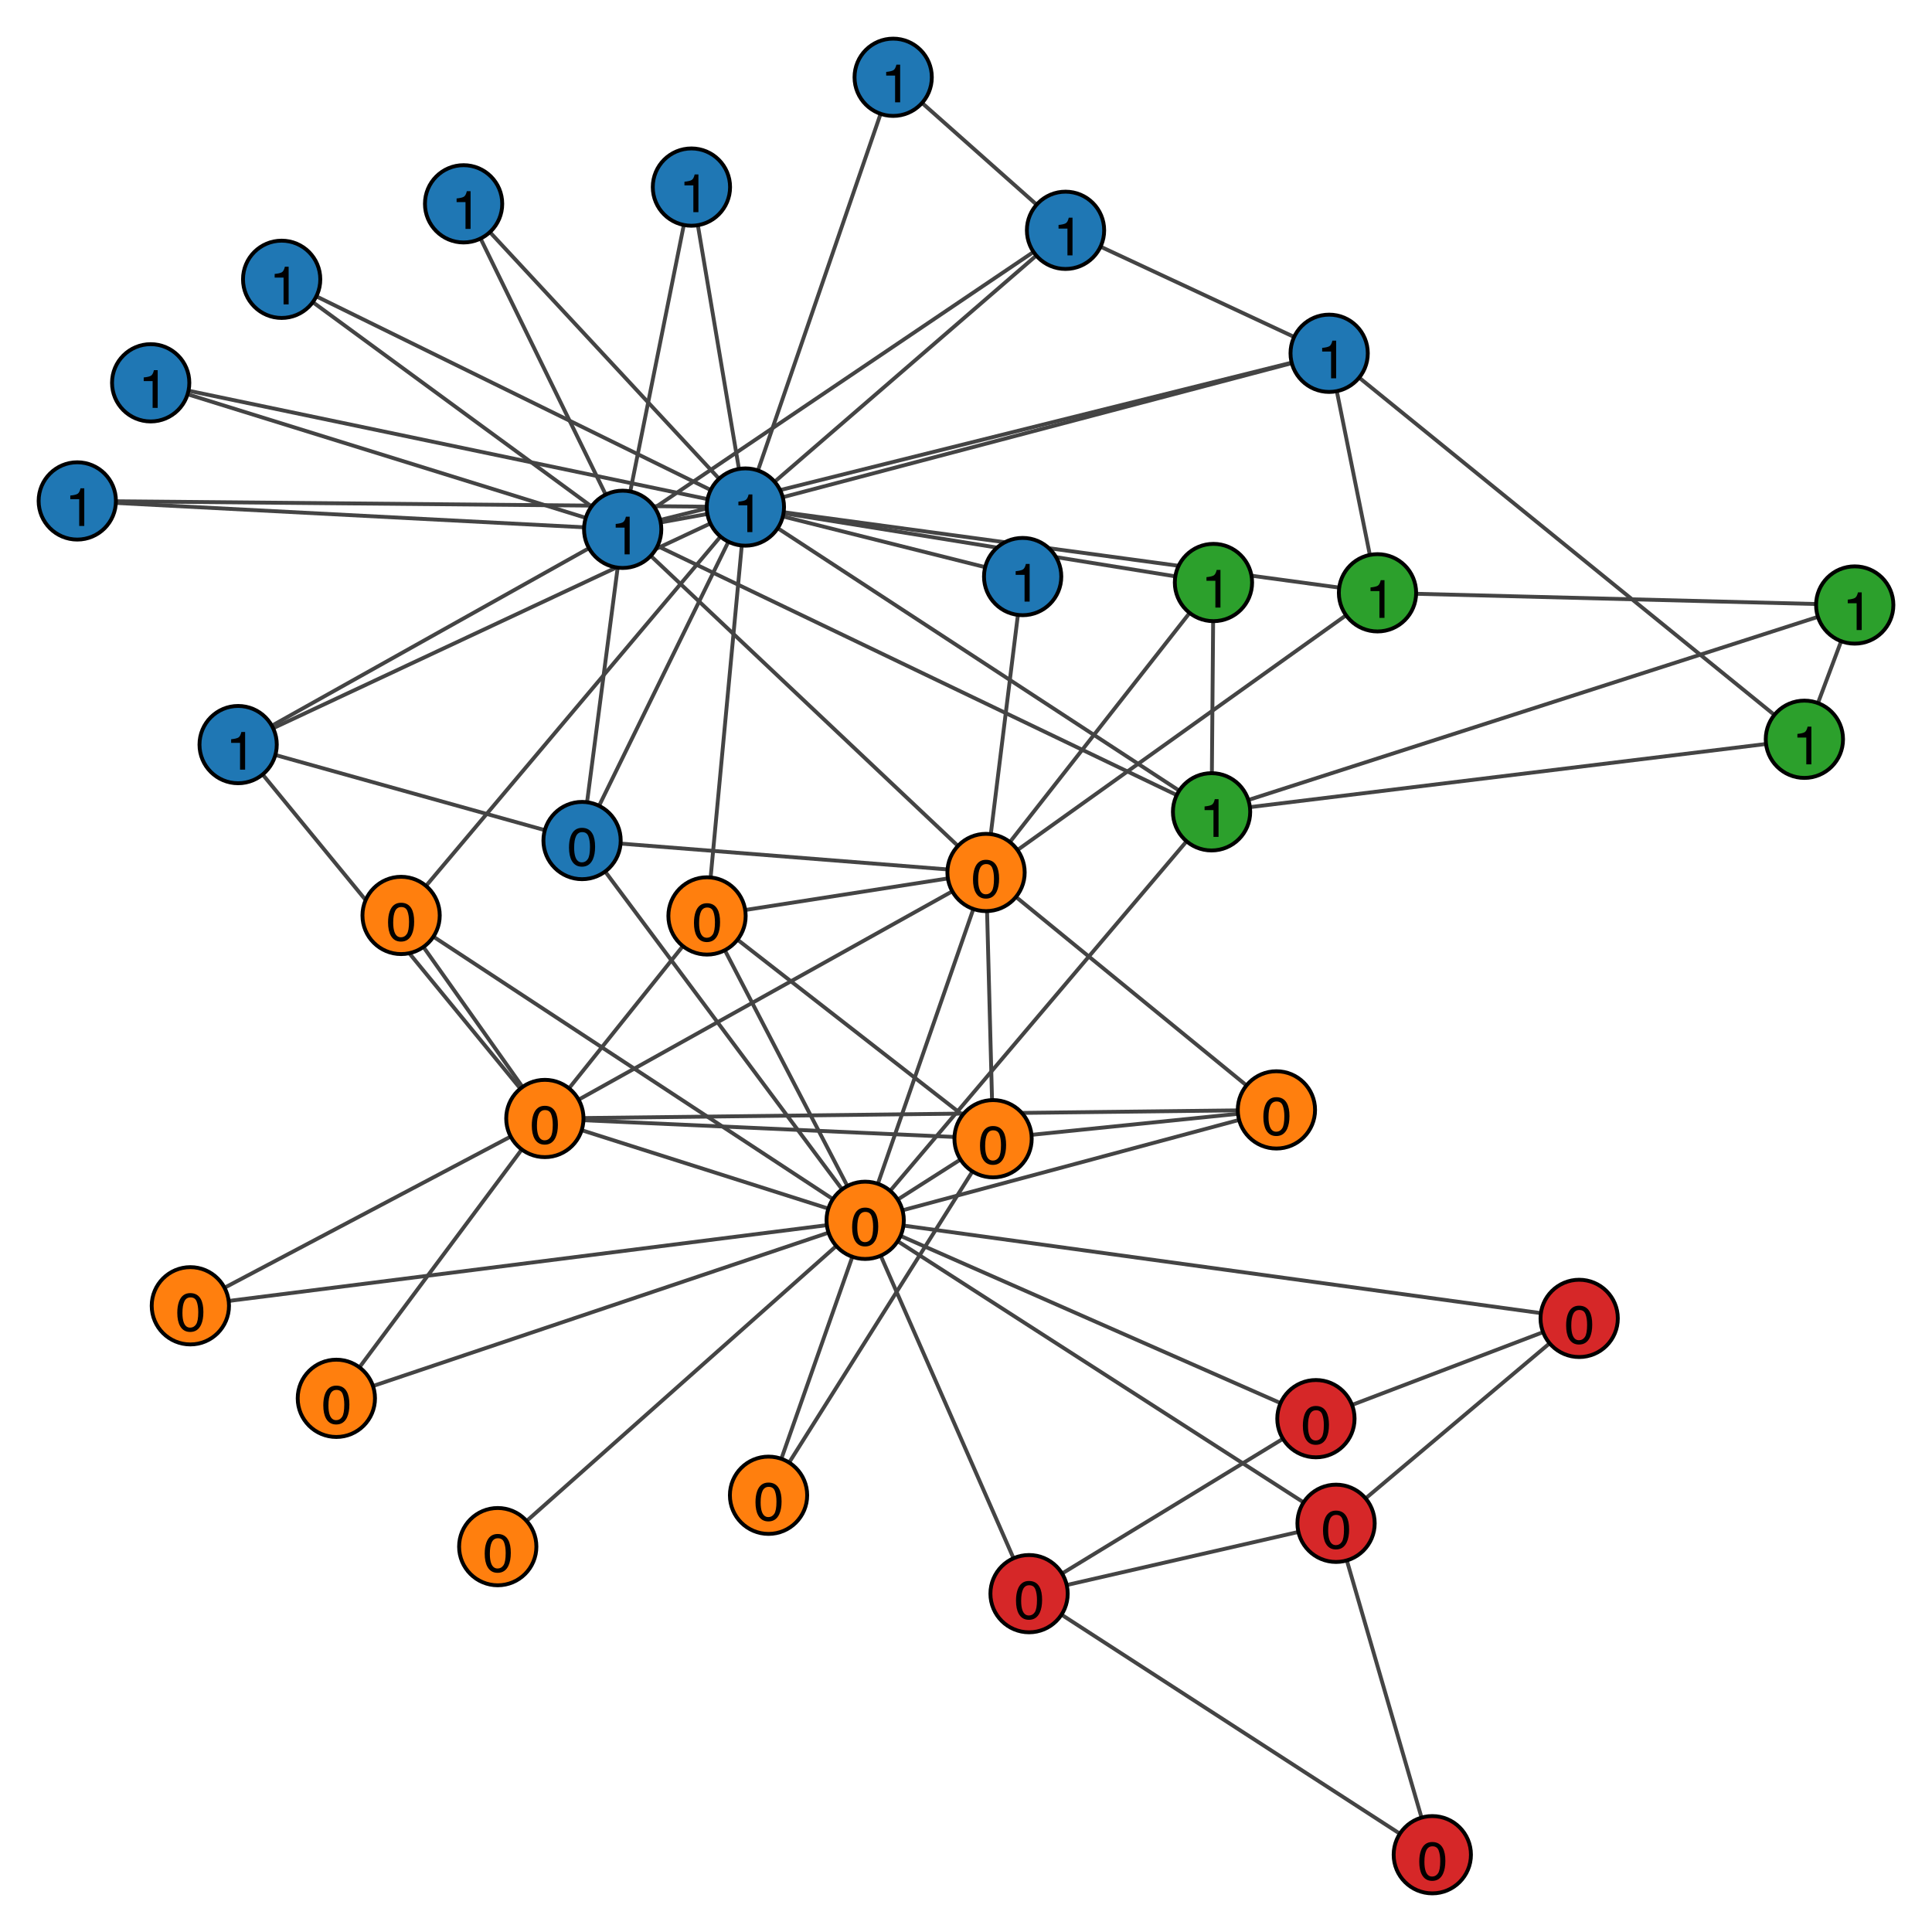
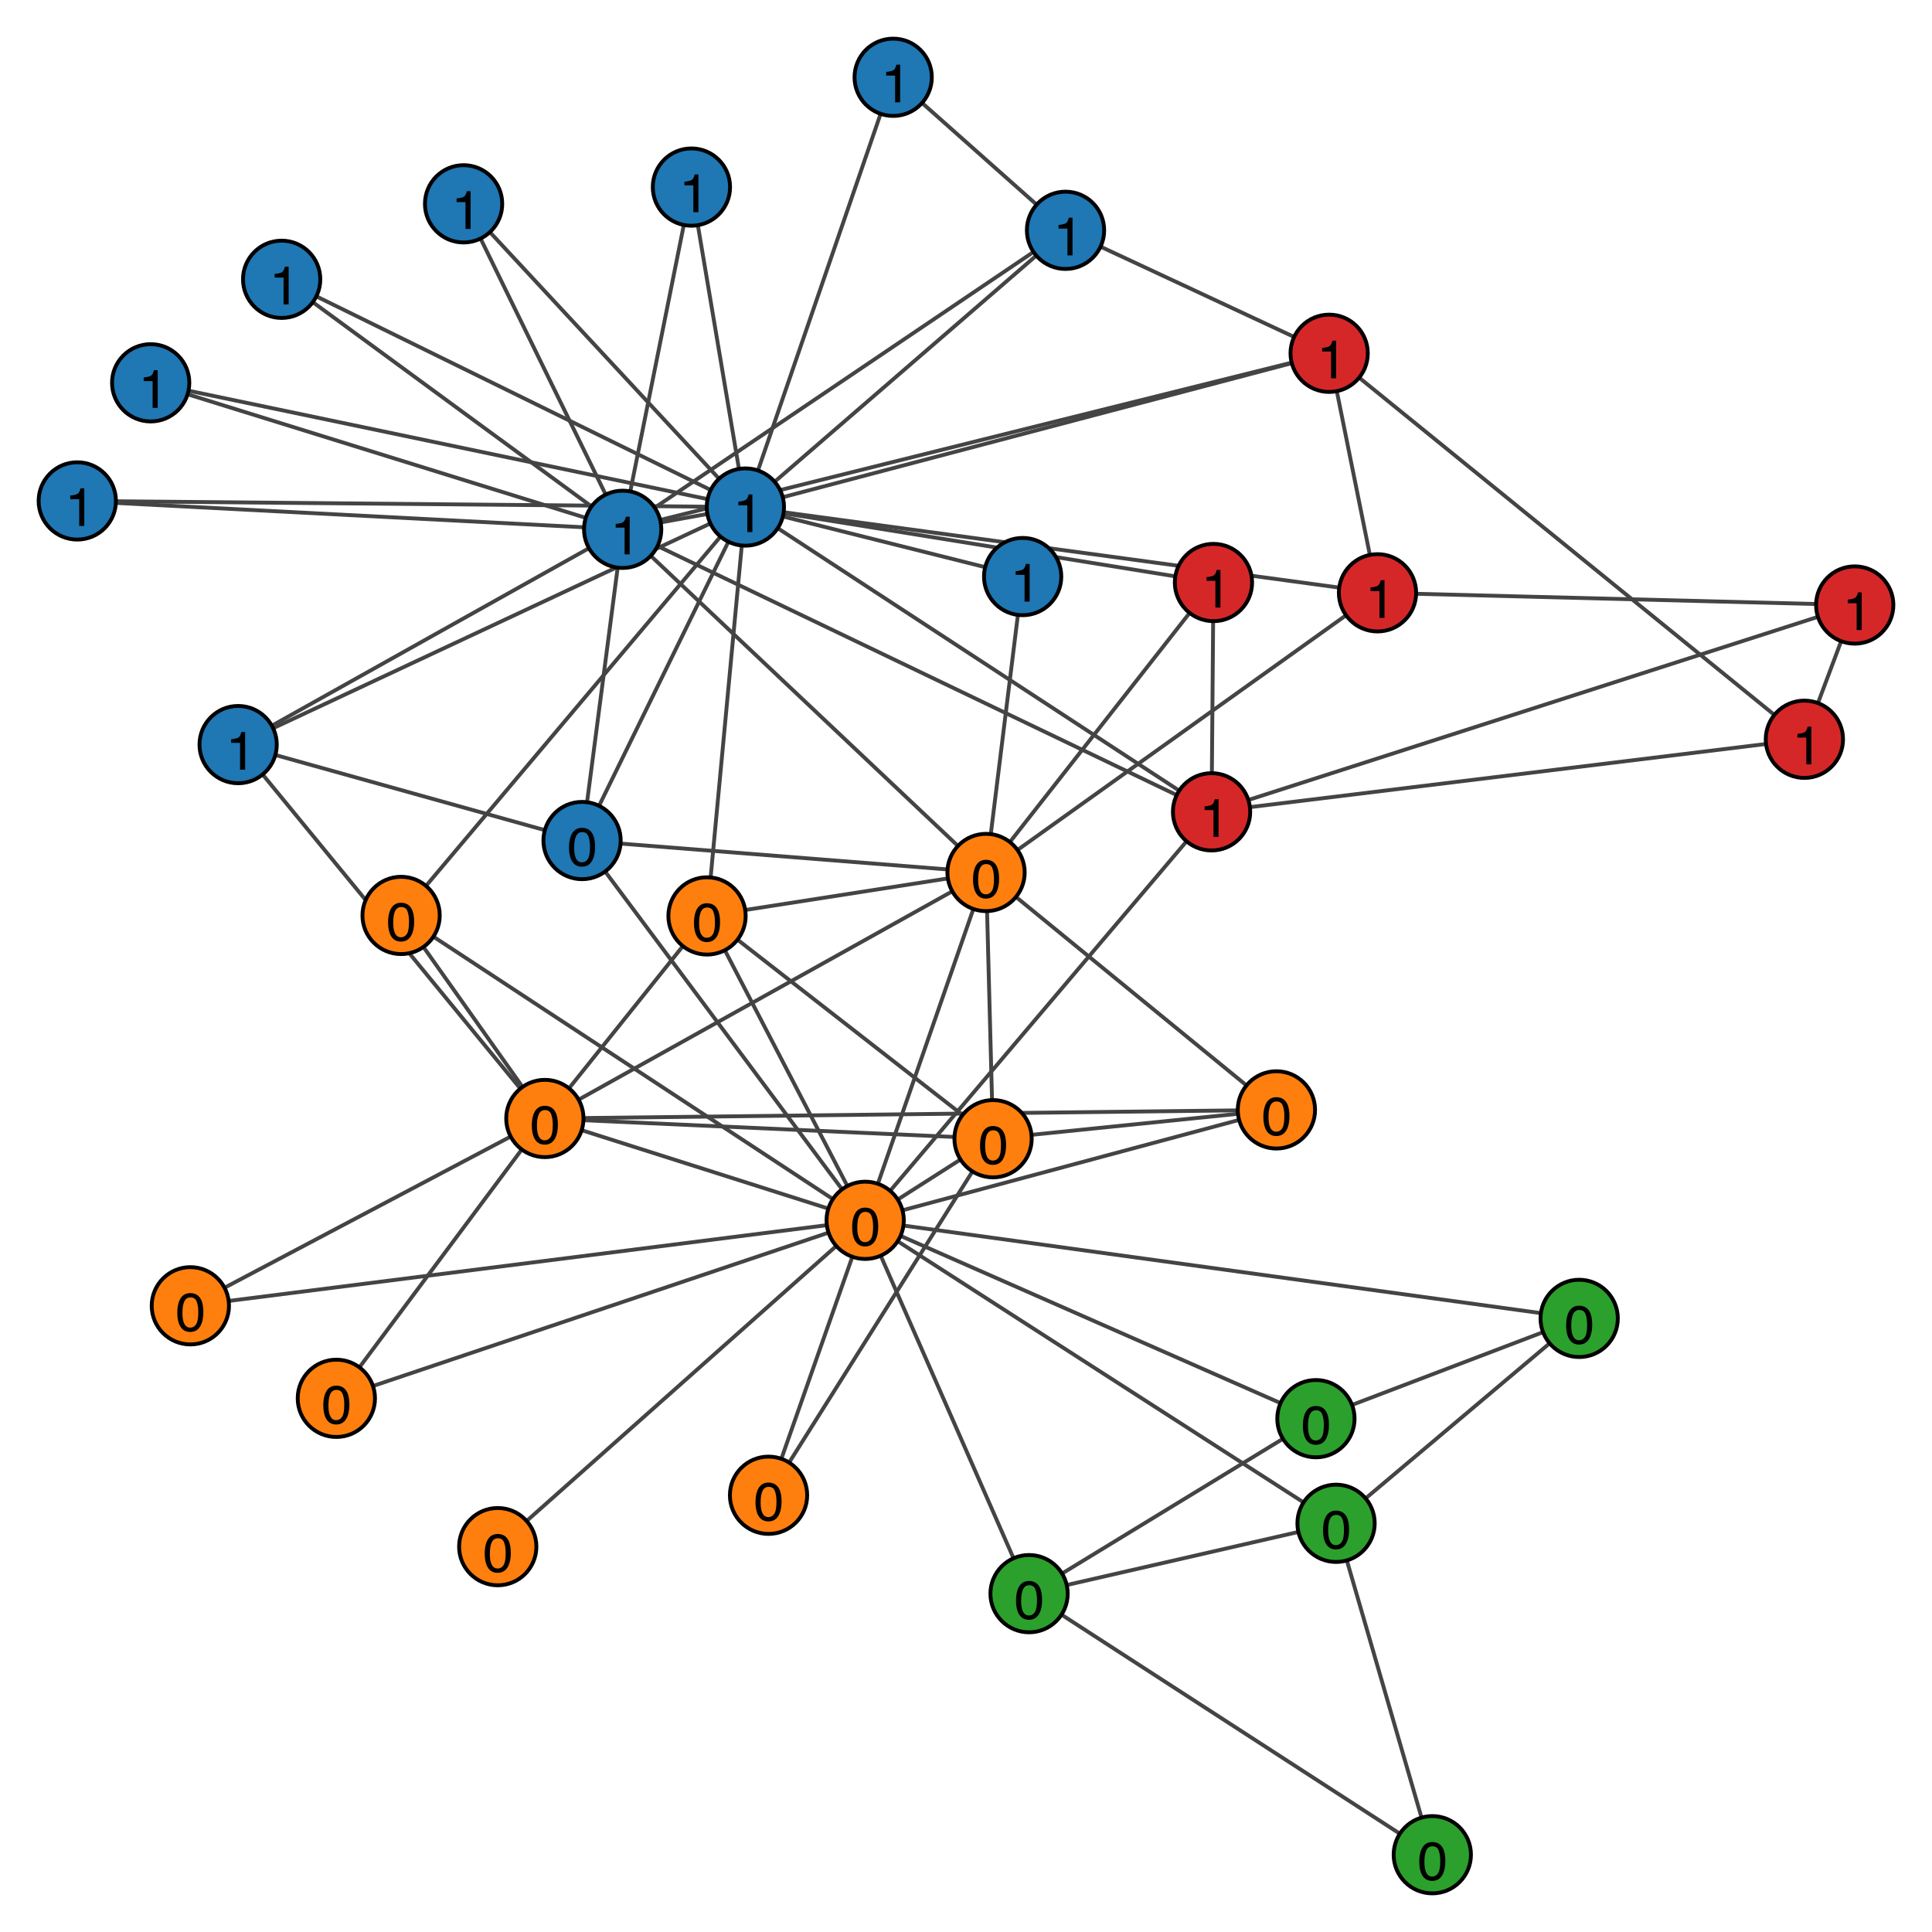
<svg xmlns="http://www.w3.org/2000/svg" xmlns:xlink="http://www.w3.org/1999/xlink" width="500pt" height="500pt" viewBox="0 0 500 500" version="1.1">
  <defs>
    <g>
      <symbol overflow="visible" id="glyph0-0">
        <path style="stroke:none;" d="M 0.453 0 L 0.453 -10.043 L 8.422 -10.043 L 8.422 0 Z M 7.164 -1.258 L 7.164 -8.785 L 1.711 -8.785 L 1.711 -1.258 Z M 7.164 -1.258 " />
      </symbol>
      <symbol overflow="visible" id="glyph0-1">
        <path style="stroke:none;" d="M 3.789 -9.789 C 5.055 -9.789 5.969 -9.266 6.535 -8.223 C 6.973 -7.418 7.191 -6.312 7.191 -4.906 C 7.191 -3.578 6.992 -2.477 6.598 -1.605 C 6.023 -0.359 5.082 0.266 3.781 0.266 C 2.605 0.266 1.73 -0.242 1.156 -1.266 C 0.676 -2.117 0.438 -3.262 0.438 -4.695 C 0.438 -5.809 0.582 -6.762 0.867 -7.562 C 1.406 -9.047 2.379 -9.789 3.789 -9.789 Z M 3.773 -0.855 C 4.41 -0.855 4.918 -1.137 5.297 -1.703 C 5.676 -2.266 5.867 -3.32 5.867 -4.859 C 5.867 -5.973 5.727 -6.887 5.453 -7.605 C 5.18 -8.324 4.652 -8.68 3.863 -8.68 C 3.137 -8.68 2.609 -8.34 2.273 -7.66 C 1.938 -6.977 1.77 -5.977 1.77 -4.648 C 1.77 -3.648 1.879 -2.848 2.094 -2.242 C 2.422 -1.316 2.98 -0.855 3.773 -0.855 Z M 3.773 -0.855 " />
      </symbol>
      <symbol overflow="visible" id="glyph0-2">
        <path style="stroke:none;" d="M 1.34 -6.93 L 1.34 -7.875 C 2.227 -7.961 2.848 -8.105 3.199 -8.309 C 3.551 -8.512 3.812 -8.992 3.984 -9.75 L 4.957 -9.75 L 4.957 0 L 3.645 0 L 3.645 -6.93 Z M 1.34 -6.93 " />
      </symbol>
    </g>
  </defs>
-   <g id="surface8">
+   <g id="surface44">
    <rect x="0" y="0" width="500" height="500" style="fill:rgb(100%,100%,100%);fill-opacity:1;stroke:none;" />
    <path style="fill:none;stroke-width:1;stroke-linecap:butt;stroke-linejoin:miter;stroke:rgb(26.667%,26.667%,26.667%);stroke-opacity:1;stroke-miterlimit:10;" d="M 223.906 315.816 L 141.008 289.465 " />
    <path style="fill:none;stroke-width:1;stroke-linecap:butt;stroke-linejoin:miter;stroke:rgb(26.667%,26.667%,26.667%);stroke-opacity:1;stroke-miterlimit:10;" d="M 223.906 315.816 L 255.188 225.797 " />
    <path style="fill:none;stroke-width:1;stroke-linecap:butt;stroke-linejoin:miter;stroke:rgb(26.667%,26.667%,26.667%);stroke-opacity:1;stroke-miterlimit:10;" d="M 223.906 315.816 L 257.004 294.703 " />
    <path style="fill:none;stroke-width:1;stroke-linecap:butt;stroke-linejoin:miter;stroke:rgb(26.667%,26.667%,26.667%);stroke-opacity:1;stroke-miterlimit:10;" d="M 223.906 315.816 L 408.688 341.199 " />
    <path style="fill:none;stroke-width:1;stroke-linecap:butt;stroke-linejoin:miter;stroke:rgb(26.667%,26.667%,26.667%);stroke-opacity:1;stroke-miterlimit:10;" d="M 223.906 315.816 L 266.32 412.438 " />
    <path style="fill:none;stroke-width:1;stroke-linecap:butt;stroke-linejoin:miter;stroke:rgb(26.667%,26.667%,26.667%);stroke-opacity:1;stroke-miterlimit:10;" d="M 223.906 315.816 L 345.77 394.23 " />
    <path style="fill:none;stroke-width:1;stroke-linecap:butt;stroke-linejoin:miter;stroke:rgb(26.667%,26.667%,26.667%);stroke-opacity:1;stroke-miterlimit:10;" d="M 223.906 315.816 L 330.336 287.238 " />
    <path style="fill:none;stroke-width:1;stroke-linecap:butt;stroke-linejoin:miter;stroke:rgb(26.667%,26.667%,26.667%);stroke-opacity:1;stroke-miterlimit:10;" d="M 223.906 315.816 L 150.637 217.531 " />
    <path style="fill:none;stroke-width:1;stroke-linecap:butt;stroke-linejoin:miter;stroke:rgb(26.667%,26.667%,26.667%);stroke-opacity:1;stroke-miterlimit:10;" d="M 223.906 315.816 L 340.559 367.152 " />
    <path style="fill:none;stroke-width:1;stroke-linecap:butt;stroke-linejoin:miter;stroke:rgb(26.667%,26.667%,26.667%);stroke-opacity:1;stroke-miterlimit:10;" d="M 223.906 315.816 L 128.816 400.273 " />
    <path style="fill:none;stroke-width:1;stroke-linecap:butt;stroke-linejoin:miter;stroke:rgb(26.667%,26.667%,26.667%);stroke-opacity:1;stroke-miterlimit:10;" d="M 223.906 315.816 L 198.898 386.973 " />
    <path style="fill:none;stroke-width:1;stroke-linecap:butt;stroke-linejoin:miter;stroke:rgb(26.667%,26.667%,26.667%);stroke-opacity:1;stroke-miterlimit:10;" d="M 223.906 315.816 L 182.977 237.043 " />
    <path style="fill:none;stroke-width:1;stroke-linecap:butt;stroke-linejoin:miter;stroke:rgb(26.667%,26.667%,26.667%);stroke-opacity:1;stroke-miterlimit:10;" d="M 223.906 315.816 L 49.262 337.938 " />
    <path style="fill:none;stroke-width:1;stroke-linecap:butt;stroke-linejoin:miter;stroke:rgb(26.667%,26.667%,26.667%);stroke-opacity:1;stroke-miterlimit:10;" d="M 223.906 315.816 L 103.805 236.914 " />
    <path style="fill:none;stroke-width:1;stroke-linecap:butt;stroke-linejoin:miter;stroke:rgb(26.667%,26.667%,26.667%);stroke-opacity:1;stroke-miterlimit:10;" d="M 223.906 315.816 L 87.047 361.887 " />
    <path style="fill:none;stroke-width:1;stroke-linecap:butt;stroke-linejoin:miter;stroke:rgb(26.667%,26.667%,26.667%);stroke-opacity:1;stroke-miterlimit:10;" d="M 223.906 315.816 L 313.551 210.098 " />
    <path style="fill:none;stroke-width:1;stroke-linecap:butt;stroke-linejoin:miter;stroke:rgb(26.667%,26.667%,26.667%);stroke-opacity:1;stroke-miterlimit:10;" d="M 141.008 289.465 L 255.188 225.797 " />
    <path style="fill:none;stroke-width:1;stroke-linecap:butt;stroke-linejoin:miter;stroke:rgb(26.667%,26.667%,26.667%);stroke-opacity:1;stroke-miterlimit:10;" d="M 141.008 289.465 L 257.004 294.703 " />
    <path style="fill:none;stroke-width:1;stroke-linecap:butt;stroke-linejoin:miter;stroke:rgb(26.667%,26.667%,26.667%);stroke-opacity:1;stroke-miterlimit:10;" d="M 141.008 289.465 L 330.336 287.238 " />
    <path style="fill:none;stroke-width:1;stroke-linecap:butt;stroke-linejoin:miter;stroke:rgb(26.667%,26.667%,26.667%);stroke-opacity:1;stroke-miterlimit:10;" d="M 141.008 289.465 L 182.977 237.043 " />
    <path style="fill:none;stroke-width:1;stroke-linecap:butt;stroke-linejoin:miter;stroke:rgb(26.667%,26.667%,26.667%);stroke-opacity:1;stroke-miterlimit:10;" d="M 141.008 289.465 L 49.262 337.938 " />
    <path style="fill:none;stroke-width:1;stroke-linecap:butt;stroke-linejoin:miter;stroke:rgb(26.667%,26.667%,26.667%);stroke-opacity:1;stroke-miterlimit:10;" d="M 141.008 289.465 L 103.805 236.914 " />
    <path style="fill:none;stroke-width:1;stroke-linecap:butt;stroke-linejoin:miter;stroke:rgb(26.667%,26.667%,26.667%);stroke-opacity:1;stroke-miterlimit:10;" d="M 141.008 289.465 L 87.047 361.887 " />
    <path style="fill:none;stroke-width:1;stroke-linecap:butt;stroke-linejoin:miter;stroke:rgb(26.667%,26.667%,26.667%);stroke-opacity:1;stroke-miterlimit:10;" d="M 141.008 289.465 L 61.629 192.703 " />
    <path style="fill:none;stroke-width:1;stroke-linecap:butt;stroke-linejoin:miter;stroke:rgb(26.667%,26.667%,26.667%);stroke-opacity:1;stroke-miterlimit:10;" d="M 255.188 225.797 L 257.004 294.703 " />
    <path style="fill:none;stroke-width:1;stroke-linecap:butt;stroke-linejoin:miter;stroke:rgb(26.667%,26.667%,26.667%);stroke-opacity:1;stroke-miterlimit:10;" d="M 255.188 225.797 L 330.336 287.238 " />
    <path style="fill:none;stroke-width:1;stroke-linecap:butt;stroke-linejoin:miter;stroke:rgb(26.667%,26.667%,26.667%);stroke-opacity:1;stroke-miterlimit:10;" d="M 255.188 225.797 L 356.496 153.418 " />
    <path style="fill:none;stroke-width:1;stroke-linecap:butt;stroke-linejoin:miter;stroke:rgb(26.667%,26.667%,26.667%);stroke-opacity:1;stroke-miterlimit:10;" d="M 255.188 225.797 L 314.043 150.754 " />
    <path style="fill:none;stroke-width:1;stroke-linecap:butt;stroke-linejoin:miter;stroke:rgb(26.667%,26.667%,26.667%);stroke-opacity:1;stroke-miterlimit:10;" d="M 255.188 225.797 L 161.148 136.988 " />
    <path style="fill:none;stroke-width:1;stroke-linecap:butt;stroke-linejoin:miter;stroke:rgb(26.667%,26.667%,26.667%);stroke-opacity:1;stroke-miterlimit:10;" d="M 255.188 225.797 L 264.66 149.215 " />
    <path style="fill:none;stroke-width:1;stroke-linecap:butt;stroke-linejoin:miter;stroke:rgb(26.667%,26.667%,26.667%);stroke-opacity:1;stroke-miterlimit:10;" d="M 255.188 225.797 L 150.637 217.531 " />
    <path style="fill:none;stroke-width:1;stroke-linecap:butt;stroke-linejoin:miter;stroke:rgb(26.667%,26.667%,26.667%);stroke-opacity:1;stroke-miterlimit:10;" d="M 255.188 225.797 L 182.977 237.043 " />
    <path style="fill:none;stroke-width:1;stroke-linecap:butt;stroke-linejoin:miter;stroke:rgb(26.667%,26.667%,26.667%);stroke-opacity:1;stroke-miterlimit:10;" d="M 257.004 294.703 L 330.336 287.238 " />
    <path style="fill:none;stroke-width:1;stroke-linecap:butt;stroke-linejoin:miter;stroke:rgb(26.667%,26.667%,26.667%);stroke-opacity:1;stroke-miterlimit:10;" d="M 257.004 294.703 L 198.898 386.973 " />
    <path style="fill:none;stroke-width:1;stroke-linecap:butt;stroke-linejoin:miter;stroke:rgb(26.667%,26.667%,26.667%);stroke-opacity:1;stroke-miterlimit:10;" d="M 257.004 294.703 L 182.977 237.043 " />
    <path style="fill:none;stroke-width:1;stroke-linecap:butt;stroke-linejoin:miter;stroke:rgb(26.667%,26.667%,26.667%);stroke-opacity:1;stroke-miterlimit:10;" d="M 408.688 341.199 L 345.77 394.23 " />
    <path style="fill:none;stroke-width:1;stroke-linecap:butt;stroke-linejoin:miter;stroke:rgb(26.667%,26.667%,26.667%);stroke-opacity:1;stroke-miterlimit:10;" d="M 408.688 341.199 L 340.559 367.152 " />
    <path style="fill:none;stroke-width:1;stroke-linecap:butt;stroke-linejoin:miter;stroke:rgb(26.667%,26.667%,26.667%);stroke-opacity:1;stroke-miterlimit:10;" d="M 266.32 412.438 L 345.77 394.23 " />
    <path style="fill:none;stroke-width:1;stroke-linecap:butt;stroke-linejoin:miter;stroke:rgb(26.667%,26.667%,26.667%);stroke-opacity:1;stroke-miterlimit:10;" d="M 266.32 412.438 L 340.559 367.152 " />
    <path style="fill:none;stroke-width:1;stroke-linecap:butt;stroke-linejoin:miter;stroke:rgb(26.667%,26.667%,26.667%);stroke-opacity:1;stroke-miterlimit:10;" d="M 266.32 412.438 L 370.68 480 " />
    <path style="fill:none;stroke-width:1;stroke-linecap:butt;stroke-linejoin:miter;stroke:rgb(26.667%,26.667%,26.667%);stroke-opacity:1;stroke-miterlimit:10;" d="M 345.77 394.23 L 370.68 480 " />
    <path style="fill:none;stroke-width:1;stroke-linecap:butt;stroke-linejoin:miter;stroke:rgb(26.667%,26.667%,26.667%);stroke-opacity:1;stroke-miterlimit:10;" d="M 150.637 217.531 L 61.629 192.703 " />
    <path style="fill:none;stroke-width:1;stroke-linecap:butt;stroke-linejoin:miter;stroke:rgb(26.667%,26.667%,26.667%);stroke-opacity:1;stroke-miterlimit:10;" d="M 150.637 217.531 L 161.148 136.988 " />
    <path style="fill:none;stroke-width:1;stroke-linecap:butt;stroke-linejoin:miter;stroke:rgb(26.667%,26.667%,26.667%);stroke-opacity:1;stroke-miterlimit:10;" d="M 150.637 217.531 L 192.906 131.223 " />
    <path style="fill:none;stroke-width:1;stroke-linecap:butt;stroke-linejoin:miter;stroke:rgb(26.667%,26.667%,26.667%);stroke-opacity:1;stroke-miterlimit:10;" d="M 264.66 149.215 L 192.906 131.223 " />
    <path style="fill:none;stroke-width:1;stroke-linecap:butt;stroke-linejoin:miter;stroke:rgb(26.667%,26.667%,26.667%);stroke-opacity:1;stroke-miterlimit:10;" d="M 182.977 237.043 L 192.906 131.223 " />
    <path style="fill:none;stroke-width:1;stroke-linecap:butt;stroke-linejoin:miter;stroke:rgb(26.667%,26.667%,26.667%);stroke-opacity:1;stroke-miterlimit:10;" d="M 119.977 52.75 L 161.148 136.988 " />
    <path style="fill:none;stroke-width:1;stroke-linecap:butt;stroke-linejoin:miter;stroke:rgb(26.667%,26.667%,26.667%);stroke-opacity:1;stroke-miterlimit:10;" d="M 119.977 52.75 L 192.906 131.223 " />
    <path style="fill:none;stroke-width:1;stroke-linecap:butt;stroke-linejoin:miter;stroke:rgb(26.667%,26.667%,26.667%);stroke-opacity:1;stroke-miterlimit:10;" d="M 38.996 99.07 L 161.148 136.988 " />
    <path style="fill:none;stroke-width:1;stroke-linecap:butt;stroke-linejoin:miter;stroke:rgb(26.667%,26.667%,26.667%);stroke-opacity:1;stroke-miterlimit:10;" d="M 38.996 99.07 L 192.906 131.223 " />
    <path style="fill:none;stroke-width:1;stroke-linecap:butt;stroke-linejoin:miter;stroke:rgb(26.667%,26.667%,26.667%);stroke-opacity:1;stroke-miterlimit:10;" d="M 20 129.641 L 161.148 136.988 " />
    <path style="fill:none;stroke-width:1;stroke-linecap:butt;stroke-linejoin:miter;stroke:rgb(26.667%,26.667%,26.667%);stroke-opacity:1;stroke-miterlimit:10;" d="M 20 129.641 L 192.906 131.223 " />
    <path style="fill:none;stroke-width:1;stroke-linecap:butt;stroke-linejoin:miter;stroke:rgb(26.667%,26.667%,26.667%);stroke-opacity:1;stroke-miterlimit:10;" d="M 103.805 236.914 L 192.906 131.223 " />
    <path style="fill:none;stroke-width:1;stroke-linecap:butt;stroke-linejoin:miter;stroke:rgb(26.667%,26.667%,26.667%);stroke-opacity:1;stroke-miterlimit:10;" d="M 72.891 72.285 L 161.148 136.988 " />
    <path style="fill:none;stroke-width:1;stroke-linecap:butt;stroke-linejoin:miter;stroke:rgb(26.667%,26.667%,26.667%);stroke-opacity:1;stroke-miterlimit:10;" d="M 72.891 72.285 L 192.906 131.223 " />
    <path style="fill:none;stroke-width:1;stroke-linecap:butt;stroke-linejoin:miter;stroke:rgb(26.667%,26.667%,26.667%);stroke-opacity:1;stroke-miterlimit:10;" d="M 178.941 48.418 L 161.148 136.988 " />
    <path style="fill:none;stroke-width:1;stroke-linecap:butt;stroke-linejoin:miter;stroke:rgb(26.667%,26.667%,26.667%);stroke-opacity:1;stroke-miterlimit:10;" d="M 178.941 48.418 L 192.906 131.223 " />
    <path style="fill:none;stroke-width:1;stroke-linecap:butt;stroke-linejoin:miter;stroke:rgb(26.667%,26.667%,26.667%);stroke-opacity:1;stroke-miterlimit:10;" d="M 343.984 91.43 L 466.973 191.324 " />
    <path style="fill:none;stroke-width:1;stroke-linecap:butt;stroke-linejoin:miter;stroke:rgb(26.667%,26.667%,26.667%);stroke-opacity:1;stroke-miterlimit:10;" d="M 343.984 91.43 L 356.496 153.418 " />
    <path style="fill:none;stroke-width:1;stroke-linecap:butt;stroke-linejoin:miter;stroke:rgb(26.667%,26.667%,26.667%);stroke-opacity:1;stroke-miterlimit:10;" d="M 343.984 91.43 L 161.148 136.988 " />
    <path style="fill:none;stroke-width:1;stroke-linecap:butt;stroke-linejoin:miter;stroke:rgb(26.667%,26.667%,26.667%);stroke-opacity:1;stroke-miterlimit:10;" d="M 343.984 91.43 L 192.906 131.223 " />
    <path style="fill:none;stroke-width:1;stroke-linecap:butt;stroke-linejoin:miter;stroke:rgb(26.667%,26.667%,26.667%);stroke-opacity:1;stroke-miterlimit:10;" d="M 343.984 91.43 L 275.758 59.605 " />
    <path style="fill:none;stroke-width:1;stroke-linecap:butt;stroke-linejoin:miter;stroke:rgb(26.667%,26.667%,26.667%);stroke-opacity:1;stroke-miterlimit:10;" d="M 480 156.574 L 466.973 191.324 " />
    <path style="fill:none;stroke-width:1;stroke-linecap:butt;stroke-linejoin:miter;stroke:rgb(26.667%,26.667%,26.667%);stroke-opacity:1;stroke-miterlimit:10;" d="M 480 156.574 L 356.496 153.418 " />
    <path style="fill:none;stroke-width:1;stroke-linecap:butt;stroke-linejoin:miter;stroke:rgb(26.667%,26.667%,26.667%);stroke-opacity:1;stroke-miterlimit:10;" d="M 480 156.574 L 313.551 210.098 " />
    <path style="fill:none;stroke-width:1;stroke-linecap:butt;stroke-linejoin:miter;stroke:rgb(26.667%,26.667%,26.667%);stroke-opacity:1;stroke-miterlimit:10;" d="M 466.973 191.324 L 313.551 210.098 " />
    <path style="fill:none;stroke-width:1;stroke-linecap:butt;stroke-linejoin:miter;stroke:rgb(26.667%,26.667%,26.667%);stroke-opacity:1;stroke-miterlimit:10;" d="M 231.152 20 L 275.758 59.605 " />
    <path style="fill:none;stroke-width:1;stroke-linecap:butt;stroke-linejoin:miter;stroke:rgb(26.667%,26.667%,26.667%);stroke-opacity:1;stroke-miterlimit:10;" d="M 231.152 20 L 192.906 131.223 " />
    <path style="fill:none;stroke-width:1;stroke-linecap:butt;stroke-linejoin:miter;stroke:rgb(26.667%,26.667%,26.667%);stroke-opacity:1;stroke-miterlimit:10;" d="M 356.496 153.418 L 192.906 131.223 " />
    <path style="fill:none;stroke-width:1;stroke-linecap:butt;stroke-linejoin:miter;stroke:rgb(26.667%,26.667%,26.667%);stroke-opacity:1;stroke-miterlimit:10;" d="M 314.043 150.754 L 313.551 210.098 " />
    <path style="fill:none;stroke-width:1;stroke-linecap:butt;stroke-linejoin:miter;stroke:rgb(26.667%,26.667%,26.667%);stroke-opacity:1;stroke-miterlimit:10;" d="M 314.043 150.754 L 192.906 131.223 " />
    <path style="fill:none;stroke-width:1;stroke-linecap:butt;stroke-linejoin:miter;stroke:rgb(26.667%,26.667%,26.667%);stroke-opacity:1;stroke-miterlimit:10;" d="M 275.758 59.605 L 161.148 136.988 " />
    <path style="fill:none;stroke-width:1;stroke-linecap:butt;stroke-linejoin:miter;stroke:rgb(26.667%,26.667%,26.667%);stroke-opacity:1;stroke-miterlimit:10;" d="M 275.758 59.605 L 192.906 131.223 " />
    <path style="fill:none;stroke-width:1;stroke-linecap:butt;stroke-linejoin:miter;stroke:rgb(26.667%,26.667%,26.667%);stroke-opacity:1;stroke-miterlimit:10;" d="M 61.629 192.703 L 161.148 136.988 " />
    <path style="fill:none;stroke-width:1;stroke-linecap:butt;stroke-linejoin:miter;stroke:rgb(26.667%,26.667%,26.667%);stroke-opacity:1;stroke-miterlimit:10;" d="M 61.629 192.703 L 192.906 131.223 " />
    <path style="fill:none;stroke-width:1;stroke-linecap:butt;stroke-linejoin:miter;stroke:rgb(26.667%,26.667%,26.667%);stroke-opacity:1;stroke-miterlimit:10;" d="M 313.551 210.098 L 161.148 136.988 " />
    <path style="fill:none;stroke-width:1;stroke-linecap:butt;stroke-linejoin:miter;stroke:rgb(26.667%,26.667%,26.667%);stroke-opacity:1;stroke-miterlimit:10;" d="M 313.551 210.098 L 192.906 131.223 " />
    <path style="fill:none;stroke-width:1;stroke-linecap:butt;stroke-linejoin:miter;stroke:rgb(26.667%,26.667%,26.667%);stroke-opacity:1;stroke-miterlimit:10;" d="M 161.148 136.988 L 192.906 131.223 " />
    <path style="fill-rule:nonzero;fill:rgb(100%,49.804%,5.49%);fill-opacity:1;stroke-width:1;stroke-linecap:butt;stroke-linejoin:miter;stroke:rgb(0%,0%,0%);stroke-opacity:1;stroke-miterlimit:10;" d="M 233.906 315.816 C 233.906 321.34 229.43 325.816 223.906 325.816 C 218.383 325.816 213.906 321.34 213.906 315.816 C 213.906 310.293 218.383 305.816 223.906 305.816 C 229.43 305.816 233.906 310.293 233.906 315.816 " />
    <path style="fill-rule:nonzero;fill:rgb(100%,49.804%,5.49%);fill-opacity:1;stroke-width:1;stroke-linecap:butt;stroke-linejoin:miter;stroke:rgb(0%,0%,0%);stroke-opacity:1;stroke-miterlimit:10;" d="M 151.008 289.465 C 151.008 294.984 146.531 299.465 141.008 299.465 C 135.484 299.465 131.008 294.984 131.008 289.465 C 131.008 283.941 135.484 279.465 141.008 279.465 C 146.531 279.465 151.008 283.941 151.008 289.465 " />
    <path style="fill-rule:nonzero;fill:rgb(100%,49.804%,5.49%);fill-opacity:1;stroke-width:1;stroke-linecap:butt;stroke-linejoin:miter;stroke:rgb(0%,0%,0%);stroke-opacity:1;stroke-miterlimit:10;" d="M 265.188 225.797 C 265.188 231.32 260.711 235.797 255.188 235.797 C 249.664 235.797 245.188 231.32 245.188 225.797 C 245.188 220.273 249.664 215.797 255.188 215.797 C 260.711 215.797 265.188 220.273 265.188 225.797 " />
    <path style="fill-rule:nonzero;fill:rgb(100%,49.804%,5.49%);fill-opacity:1;stroke-width:1;stroke-linecap:butt;stroke-linejoin:miter;stroke:rgb(0%,0%,0%);stroke-opacity:1;stroke-miterlimit:10;" d="M 267.004 294.703 C 267.004 300.223 262.527 304.703 257.004 304.703 C 251.48 304.703 247.004 300.223 247.004 294.703 C 247.004 289.18 251.48 284.703 257.004 284.703 C 262.527 284.703 267.004 289.18 267.004 294.703 " />
-     <path style="fill-rule:nonzero;fill:rgb(83.922%,15.294%,15.686%);fill-opacity:1;stroke-width:1;stroke-linecap:butt;stroke-linejoin:miter;stroke:rgb(0%,0%,0%);stroke-opacity:1;stroke-miterlimit:10;" d="M 418.688 341.199 C 418.688 346.723 414.211 351.199 408.688 351.199 C 403.164 351.199 398.688 346.723 398.688 341.199 C 398.688 335.676 403.164 331.199 408.688 331.199 C 414.211 331.199 418.688 335.676 418.688 341.199 " />
-     <path style="fill-rule:nonzero;fill:rgb(83.922%,15.294%,15.686%);fill-opacity:1;stroke-width:1;stroke-linecap:butt;stroke-linejoin:miter;stroke:rgb(0%,0%,0%);stroke-opacity:1;stroke-miterlimit:10;" d="M 276.32 412.438 C 276.32 417.961 271.844 422.438 266.32 422.438 C 260.797 422.438 256.32 417.961 256.32 412.438 C 256.32 406.914 260.797 402.438 266.32 402.438 C 271.844 402.438 276.32 406.914 276.32 412.438 " />
-     <path style="fill-rule:nonzero;fill:rgb(83.922%,15.294%,15.686%);fill-opacity:1;stroke-width:1;stroke-linecap:butt;stroke-linejoin:miter;stroke:rgb(0%,0%,0%);stroke-opacity:1;stroke-miterlimit:10;" d="M 355.77 394.23 C 355.77 399.754 351.293 404.23 345.77 404.23 C 340.246 404.23 335.77 399.754 335.77 394.23 C 335.77 388.707 340.246 384.23 345.77 384.23 C 351.293 384.23 355.77 388.707 355.77 394.23 " />
+     <path style="fill-rule:nonzero;fill:rgb(17.255%,62.745%,17.255%);fill-opacity:1;stroke-width:1;stroke-linecap:butt;stroke-linejoin:miter;stroke:rgb(0%,0%,0%);stroke-opacity:1;stroke-miterlimit:10;" d="M 418.688 341.199 C 418.688 346.723 414.211 351.199 408.688 351.199 C 403.164 351.199 398.688 346.723 398.688 341.199 C 398.688 335.676 403.164 331.199 408.688 331.199 C 414.211 331.199 418.688 335.676 418.688 341.199 " />
+     <path style="fill-rule:nonzero;fill:rgb(17.255%,62.745%,17.255%);fill-opacity:1;stroke-width:1;stroke-linecap:butt;stroke-linejoin:miter;stroke:rgb(0%,0%,0%);stroke-opacity:1;stroke-miterlimit:10;" d="M 276.32 412.438 C 276.32 417.961 271.844 422.438 266.32 422.438 C 260.797 422.438 256.32 417.961 256.32 412.438 C 256.32 406.914 260.797 402.438 266.32 402.438 C 271.844 402.438 276.32 406.914 276.32 412.438 " />
+     <path style="fill-rule:nonzero;fill:rgb(17.255%,62.745%,17.255%);fill-opacity:1;stroke-width:1;stroke-linecap:butt;stroke-linejoin:miter;stroke:rgb(0%,0%,0%);stroke-opacity:1;stroke-miterlimit:10;" d="M 355.77 394.23 C 355.77 399.754 351.293 404.23 345.77 404.23 C 340.246 404.23 335.77 399.754 335.77 394.23 C 335.77 388.707 340.246 384.23 345.77 384.23 C 351.293 384.23 355.77 388.707 355.77 394.23 " />
    <path style="fill-rule:nonzero;fill:rgb(100%,49.804%,5.49%);fill-opacity:1;stroke-width:1;stroke-linecap:butt;stroke-linejoin:miter;stroke:rgb(0%,0%,0%);stroke-opacity:1;stroke-miterlimit:10;" d="M 340.336 287.238 C 340.336 292.762 335.859 297.238 330.336 297.238 C 324.812 297.238 320.336 292.762 320.336 287.238 C 320.336 281.715 324.812 277.238 330.336 277.238 C 335.859 277.238 340.336 281.715 340.336 287.238 " />
    <path style="fill-rule:nonzero;fill:rgb(12.157%,46.667%,70.588%);fill-opacity:1;stroke-width:1;stroke-linecap:butt;stroke-linejoin:miter;stroke:rgb(0%,0%,0%);stroke-opacity:1;stroke-miterlimit:10;" d="M 160.637 217.531 C 160.637 223.055 156.16 227.531 150.637 227.531 C 145.113 227.531 140.637 223.055 140.637 217.531 C 140.637 212.008 145.113 207.531 150.637 207.531 C 156.16 207.531 160.637 212.008 160.637 217.531 " />
    <path style="fill-rule:nonzero;fill:rgb(12.157%,46.667%,70.588%);fill-opacity:1;stroke-width:1;stroke-linecap:butt;stroke-linejoin:miter;stroke:rgb(0%,0%,0%);stroke-opacity:1;stroke-miterlimit:10;" d="M 274.66 149.215 C 274.66 154.738 270.184 159.215 264.66 159.215 C 259.141 159.215 254.66 154.738 254.66 149.215 C 254.66 143.691 259.141 139.215 264.66 139.215 C 270.184 139.215 274.66 143.691 274.66 149.215 " />
-     <path style="fill-rule:nonzero;fill:rgb(83.922%,15.294%,15.686%);fill-opacity:1;stroke-width:1;stroke-linecap:butt;stroke-linejoin:miter;stroke:rgb(0%,0%,0%);stroke-opacity:1;stroke-miterlimit:10;" d="M 350.559 367.152 C 350.559 372.676 346.082 377.152 340.559 377.152 C 335.035 377.152 330.559 372.676 330.559 367.152 C 330.559 361.629 335.035 357.152 340.559 357.152 C 346.082 357.152 350.559 361.629 350.559 367.152 " />
+     <path style="fill-rule:nonzero;fill:rgb(17.255%,62.745%,17.255%);fill-opacity:1;stroke-width:1;stroke-linecap:butt;stroke-linejoin:miter;stroke:rgb(0%,0%,0%);stroke-opacity:1;stroke-miterlimit:10;" d="M 350.559 367.152 C 350.559 372.676 346.082 377.152 340.559 377.152 C 335.035 377.152 330.559 372.676 330.559 367.152 C 330.559 361.629 335.035 357.152 340.559 357.152 C 346.082 357.152 350.559 361.629 350.559 367.152 " />
    <path style="fill-rule:nonzero;fill:rgb(100%,49.804%,5.49%);fill-opacity:1;stroke-width:1;stroke-linecap:butt;stroke-linejoin:miter;stroke:rgb(0%,0%,0%);stroke-opacity:1;stroke-miterlimit:10;" d="M 138.816 400.273 C 138.816 405.797 134.34 410.273 128.816 410.273 C 123.297 410.273 118.816 405.797 118.816 400.273 C 118.816 394.754 123.297 390.273 128.816 390.273 C 134.34 390.273 138.816 394.754 138.816 400.273 " />
    <path style="fill-rule:nonzero;fill:rgb(100%,49.804%,5.49%);fill-opacity:1;stroke-width:1;stroke-linecap:butt;stroke-linejoin:miter;stroke:rgb(0%,0%,0%);stroke-opacity:1;stroke-miterlimit:10;" d="M 208.898 386.973 C 208.898 392.496 204.422 396.973 198.898 396.973 C 193.375 396.973 188.898 392.496 188.898 386.973 C 188.898 381.449 193.375 376.973 198.898 376.973 C 204.422 376.973 208.898 381.449 208.898 386.973 " />
    <path style="fill-rule:nonzero;fill:rgb(100%,49.804%,5.49%);fill-opacity:1;stroke-width:1;stroke-linecap:butt;stroke-linejoin:miter;stroke:rgb(0%,0%,0%);stroke-opacity:1;stroke-miterlimit:10;" d="M 192.977 237.043 C 192.977 242.566 188.5 247.043 182.977 247.043 C 177.453 247.043 172.977 242.566 172.977 237.043 C 172.977 231.52 177.453 227.043 182.977 227.043 C 188.5 227.043 192.977 231.52 192.977 237.043 " />
    <path style="fill-rule:nonzero;fill:rgb(12.157%,46.667%,70.588%);fill-opacity:1;stroke-width:1;stroke-linecap:butt;stroke-linejoin:miter;stroke:rgb(0%,0%,0%);stroke-opacity:1;stroke-miterlimit:10;" d="M 129.977 52.75 C 129.977 58.27 125.5 62.75 119.977 62.75 C 114.453 62.75 109.977 58.27 109.977 52.75 C 109.977 47.227 114.453 42.75 119.977 42.75 C 125.5 42.75 129.977 47.227 129.977 52.75 " />
    <path style="fill-rule:nonzero;fill:rgb(12.157%,46.667%,70.588%);fill-opacity:1;stroke-width:1;stroke-linecap:butt;stroke-linejoin:miter;stroke:rgb(0%,0%,0%);stroke-opacity:1;stroke-miterlimit:10;" d="M 48.996 99.07 C 48.996 104.594 44.52 109.07 38.996 109.07 C 33.477 109.07 28.996 104.594 28.996 99.07 C 28.996 93.547 33.477 89.07 38.996 89.07 C 44.52 89.07 48.996 93.547 48.996 99.07 " />
-     <path style="fill-rule:nonzero;fill:rgb(83.922%,15.294%,15.686%);fill-opacity:1;stroke-width:1;stroke-linecap:butt;stroke-linejoin:miter;stroke:rgb(0%,0%,0%);stroke-opacity:1;stroke-miterlimit:10;" d="M 380.68 480 C 380.68 485.523 376.203 490 370.68 490 C 365.16 490 360.68 485.523 360.68 480 C 360.68 474.477 365.16 470 370.68 470 C 376.203 470 380.68 474.477 380.68 480 " />
+     <path style="fill-rule:nonzero;fill:rgb(17.255%,62.745%,17.255%);fill-opacity:1;stroke-width:1;stroke-linecap:butt;stroke-linejoin:miter;stroke:rgb(0%,0%,0%);stroke-opacity:1;stroke-miterlimit:10;" d="M 380.68 480 C 380.68 485.523 376.203 490 370.68 490 C 365.16 490 360.68 485.523 360.68 480 C 360.68 474.477 365.16 470 370.68 470 C 376.203 470 380.68 474.477 380.68 480 " />
    <path style="fill-rule:nonzero;fill:rgb(100%,49.804%,5.49%);fill-opacity:1;stroke-width:1;stroke-linecap:butt;stroke-linejoin:miter;stroke:rgb(0%,0%,0%);stroke-opacity:1;stroke-miterlimit:10;" d="M 59.262 337.938 C 59.262 343.461 54.785 347.938 49.262 347.938 C 43.738 347.938 39.262 343.461 39.262 337.938 C 39.262 332.418 43.738 327.938 49.262 327.938 C 54.785 327.938 59.262 332.418 59.262 337.938 " />
    <path style="fill-rule:nonzero;fill:rgb(12.157%,46.667%,70.588%);fill-opacity:1;stroke-width:1;stroke-linecap:butt;stroke-linejoin:miter;stroke:rgb(0%,0%,0%);stroke-opacity:1;stroke-miterlimit:10;" d="M 30 129.641 C 30 135.16 25.523 139.641 20 139.641 C 14.477 139.641 10 135.16 10 129.641 C 10 124.117 14.477 119.641 20 119.641 C 25.523 119.641 30 124.117 30 129.641 " />
    <path style="fill-rule:nonzero;fill:rgb(100%,49.804%,5.49%);fill-opacity:1;stroke-width:1;stroke-linecap:butt;stroke-linejoin:miter;stroke:rgb(0%,0%,0%);stroke-opacity:1;stroke-miterlimit:10;" d="M 113.805 236.914 C 113.805 242.438 109.328 246.914 103.805 246.914 C 98.285 246.914 93.805 242.438 93.805 236.914 C 93.805 231.395 98.285 226.914 103.805 226.914 C 109.328 226.914 113.805 231.395 113.805 236.914 " />
    <path style="fill-rule:nonzero;fill:rgb(12.157%,46.667%,70.588%);fill-opacity:1;stroke-width:1;stroke-linecap:butt;stroke-linejoin:miter;stroke:rgb(0%,0%,0%);stroke-opacity:1;stroke-miterlimit:10;" d="M 82.891 72.285 C 82.891 77.809 78.414 82.285 72.891 82.285 C 67.371 82.285 62.891 77.809 62.891 72.285 C 62.891 66.762 67.371 62.285 72.891 62.285 C 78.414 62.285 82.891 66.762 82.891 72.285 " />
    <path style="fill-rule:nonzero;fill:rgb(100%,49.804%,5.49%);fill-opacity:1;stroke-width:1;stroke-linecap:butt;stroke-linejoin:miter;stroke:rgb(0%,0%,0%);stroke-opacity:1;stroke-miterlimit:10;" d="M 97.047 361.887 C 97.047 367.406 92.57 371.887 87.047 371.887 C 81.523 371.887 77.047 367.406 77.047 361.887 C 77.047 356.363 81.523 351.887 87.047 351.887 C 92.57 351.887 97.047 356.363 97.047 361.887 " />
    <path style="fill-rule:nonzero;fill:rgb(12.157%,46.667%,70.588%);fill-opacity:1;stroke-width:1;stroke-linecap:butt;stroke-linejoin:miter;stroke:rgb(0%,0%,0%);stroke-opacity:1;stroke-miterlimit:10;" d="M 188.941 48.418 C 188.941 53.941 184.461 58.418 178.941 58.418 C 173.418 58.418 168.941 53.941 168.941 48.418 C 168.941 42.895 173.418 38.418 178.941 38.418 C 184.461 38.418 188.941 42.895 188.941 48.418 " />
-     <path style="fill-rule:nonzero;fill:rgb(12.157%,46.667%,70.588%);fill-opacity:1;stroke-width:1;stroke-linecap:butt;stroke-linejoin:miter;stroke:rgb(0%,0%,0%);stroke-opacity:1;stroke-miterlimit:10;" d="M 353.984 91.43 C 353.984 96.949 349.508 101.43 343.984 101.43 C 338.461 101.43 333.984 96.949 333.984 91.43 C 333.984 85.906 338.461 81.43 343.984 81.43 C 349.508 81.43 353.984 85.906 353.984 91.43 " />
-     <path style="fill-rule:nonzero;fill:rgb(17.255%,62.745%,17.255%);fill-opacity:1;stroke-width:1;stroke-linecap:butt;stroke-linejoin:miter;stroke:rgb(0%,0%,0%);stroke-opacity:1;stroke-miterlimit:10;" d="M 490 156.574 C 490 162.094 485.523 166.574 480 166.574 C 474.477 166.574 470 162.094 470 156.574 C 470 151.051 474.477 146.574 480 146.574 C 485.523 146.574 490 151.051 490 156.574 " />
-     <path style="fill-rule:nonzero;fill:rgb(17.255%,62.745%,17.255%);fill-opacity:1;stroke-width:1;stroke-linecap:butt;stroke-linejoin:miter;stroke:rgb(0%,0%,0%);stroke-opacity:1;stroke-miterlimit:10;" d="M 476.973 191.324 C 476.973 196.848 472.496 201.324 466.973 201.324 C 461.449 201.324 456.973 196.848 456.973 191.324 C 456.973 185.801 461.449 181.324 466.973 181.324 C 472.496 181.324 476.973 185.801 476.973 191.324 " />
+     <path style="fill-rule:nonzero;fill:rgb(83.922%,15.294%,15.686%);fill-opacity:1;stroke-width:1;stroke-linecap:butt;stroke-linejoin:miter;stroke:rgb(0%,0%,0%);stroke-opacity:1;stroke-miterlimit:10;" d="M 353.984 91.43 C 353.984 96.949 349.508 101.43 343.984 101.43 C 338.461 101.43 333.984 96.949 333.984 91.43 C 333.984 85.906 338.461 81.43 343.984 81.43 C 349.508 81.43 353.984 85.906 353.984 91.43 " />
+     <path style="fill-rule:nonzero;fill:rgb(83.922%,15.294%,15.686%);fill-opacity:1;stroke-width:1;stroke-linecap:butt;stroke-linejoin:miter;stroke:rgb(0%,0%,0%);stroke-opacity:1;stroke-miterlimit:10;" d="M 490 156.574 C 490 162.094 485.523 166.574 480 166.574 C 474.477 166.574 470 162.094 470 156.574 C 470 151.051 474.477 146.574 480 146.574 C 485.523 146.574 490 151.051 490 156.574 " />
+     <path style="fill-rule:nonzero;fill:rgb(83.922%,15.294%,15.686%);fill-opacity:1;stroke-width:1;stroke-linecap:butt;stroke-linejoin:miter;stroke:rgb(0%,0%,0%);stroke-opacity:1;stroke-miterlimit:10;" d="M 476.973 191.324 C 476.973 196.848 472.496 201.324 466.973 201.324 C 461.449 201.324 456.973 196.848 456.973 191.324 C 456.973 185.801 461.449 181.324 466.973 181.324 C 472.496 181.324 476.973 185.801 476.973 191.324 " />
    <path style="fill-rule:nonzero;fill:rgb(12.157%,46.667%,70.588%);fill-opacity:1;stroke-width:1;stroke-linecap:butt;stroke-linejoin:miter;stroke:rgb(0%,0%,0%);stroke-opacity:1;stroke-miterlimit:10;" d="M 241.152 20 C 241.152 25.523 236.676 30 231.152 30 C 225.629 30 221.152 25.523 221.152 20 C 221.152 14.477 225.629 10 231.152 10 C 236.676 10 241.152 14.477 241.152 20 " />
-     <path style="fill-rule:nonzero;fill:rgb(17.255%,62.745%,17.255%);fill-opacity:1;stroke-width:1;stroke-linecap:butt;stroke-linejoin:miter;stroke:rgb(0%,0%,0%);stroke-opacity:1;stroke-miterlimit:10;" d="M 366.496 153.418 C 366.496 158.941 362.02 163.418 356.496 163.418 C 350.973 163.418 346.496 158.941 346.496 153.418 C 346.496 147.895 350.973 143.418 356.496 143.418 C 362.02 143.418 366.496 147.895 366.496 153.418 " />
-     <path style="fill-rule:nonzero;fill:rgb(17.255%,62.745%,17.255%);fill-opacity:1;stroke-width:1;stroke-linecap:butt;stroke-linejoin:miter;stroke:rgb(0%,0%,0%);stroke-opacity:1;stroke-miterlimit:10;" d="M 324.043 150.754 C 324.043 156.277 319.566 160.754 314.043 160.754 C 308.52 160.754 304.043 156.277 304.043 150.754 C 304.043 145.234 308.52 140.754 314.043 140.754 C 319.566 140.754 324.043 145.234 324.043 150.754 " />
+     <path style="fill-rule:nonzero;fill:rgb(83.922%,15.294%,15.686%);fill-opacity:1;stroke-width:1;stroke-linecap:butt;stroke-linejoin:miter;stroke:rgb(0%,0%,0%);stroke-opacity:1;stroke-miterlimit:10;" d="M 366.496 153.418 C 366.496 158.941 362.02 163.418 356.496 163.418 C 350.973 163.418 346.496 158.941 346.496 153.418 C 346.496 147.895 350.973 143.418 356.496 143.418 C 362.02 143.418 366.496 147.895 366.496 153.418 " />
+     <path style="fill-rule:nonzero;fill:rgb(83.922%,15.294%,15.686%);fill-opacity:1;stroke-width:1;stroke-linecap:butt;stroke-linejoin:miter;stroke:rgb(0%,0%,0%);stroke-opacity:1;stroke-miterlimit:10;" d="M 324.043 150.754 C 324.043 156.277 319.566 160.754 314.043 160.754 C 308.52 160.754 304.043 156.277 304.043 150.754 C 304.043 145.234 308.52 140.754 314.043 140.754 C 319.566 140.754 324.043 145.234 324.043 150.754 " />
    <path style="fill-rule:nonzero;fill:rgb(12.157%,46.667%,70.588%);fill-opacity:1;stroke-width:1;stroke-linecap:butt;stroke-linejoin:miter;stroke:rgb(0%,0%,0%);stroke-opacity:1;stroke-miterlimit:10;" d="M 285.758 59.605 C 285.758 65.129 281.281 69.605 275.758 69.605 C 270.234 69.605 265.758 65.129 265.758 59.605 C 265.758 54.082 270.234 49.605 275.758 49.605 C 281.281 49.605 285.758 54.082 285.758 59.605 " />
    <path style="fill-rule:nonzero;fill:rgb(12.157%,46.667%,70.588%);fill-opacity:1;stroke-width:1;stroke-linecap:butt;stroke-linejoin:miter;stroke:rgb(0%,0%,0%);stroke-opacity:1;stroke-miterlimit:10;" d="M 71.629 192.703 C 71.629 198.227 67.152 202.703 61.629 202.703 C 56.105 202.703 51.629 198.227 51.629 192.703 C 51.629 187.18 56.105 182.703 61.629 182.703 C 67.152 182.703 71.629 187.18 71.629 192.703 " />
-     <path style="fill-rule:nonzero;fill:rgb(17.255%,62.745%,17.255%);fill-opacity:1;stroke-width:1;stroke-linecap:butt;stroke-linejoin:miter;stroke:rgb(0%,0%,0%);stroke-opacity:1;stroke-miterlimit:10;" d="M 323.551 210.098 C 323.551 215.621 319.07 220.098 313.551 220.098 C 308.027 220.098 303.551 215.621 303.551 210.098 C 303.551 204.574 308.027 200.098 313.551 200.098 C 319.07 200.098 323.551 204.574 323.551 210.098 " />
+     <path style="fill-rule:nonzero;fill:rgb(83.922%,15.294%,15.686%);fill-opacity:1;stroke-width:1;stroke-linecap:butt;stroke-linejoin:miter;stroke:rgb(0%,0%,0%);stroke-opacity:1;stroke-miterlimit:10;" d="M 323.551 210.098 C 323.551 215.621 319.07 220.098 313.551 220.098 C 308.027 220.098 303.551 215.621 303.551 210.098 C 303.551 204.574 308.027 200.098 313.551 200.098 C 319.07 200.098 323.551 204.574 323.551 210.098 " />
    <path style="fill-rule:nonzero;fill:rgb(12.157%,46.667%,70.588%);fill-opacity:1;stroke-width:1;stroke-linecap:butt;stroke-linejoin:miter;stroke:rgb(0%,0%,0%);stroke-opacity:1;stroke-miterlimit:10;" d="M 171.148 136.988 C 171.148 142.512 166.672 146.988 161.148 146.988 C 155.625 146.988 151.148 142.512 151.148 136.988 C 151.148 131.465 155.625 126.988 161.148 126.988 C 166.672 126.988 171.148 131.465 171.148 136.988 " />
    <path style="fill-rule:nonzero;fill:rgb(12.157%,46.667%,70.588%);fill-opacity:1;stroke-width:1;stroke-linecap:butt;stroke-linejoin:miter;stroke:rgb(0%,0%,0%);stroke-opacity:1;stroke-miterlimit:10;" d="M 202.906 131.223 C 202.906 136.746 198.43 141.223 192.906 141.223 C 187.383 141.223 182.906 136.746 182.906 131.223 C 182.906 125.699 187.383 121.223 192.906 121.223 C 198.43 121.223 202.906 125.699 202.906 131.223 " />
    <g style="fill:rgb(0%,0%,0%);fill-opacity:1;">
      <use xlink:href="#glyph0-1" x="220.094" y="322.32" />
    </g>
    <g style="fill:rgb(0%,0%,0%);fill-opacity:1;">
      <use xlink:href="#glyph0-1" x="137.191" y="295.969" />
    </g>
    <g style="fill:rgb(0%,0%,0%);fill-opacity:1;">
      <use xlink:href="#glyph0-1" x="251.375" y="232.301" />
    </g>
    <g style="fill:rgb(0%,0%,0%);fill-opacity:1;">
      <use xlink:href="#glyph0-1" x="253.188" y="301.207" />
    </g>
    <g style="fill:rgb(0%,0%,0%);fill-opacity:1;">
      <use xlink:href="#glyph0-1" x="404.875" y="347.703" />
    </g>
    <g style="fill:rgb(0%,0%,0%);fill-opacity:1;">
      <use xlink:href="#glyph0-1" x="262.504" y="418.941" />
    </g>
    <g style="fill:rgb(0%,0%,0%);fill-opacity:1;">
      <use xlink:href="#glyph0-1" x="341.957" y="400.734" />
    </g>
    <g style="fill:rgb(0%,0%,0%);fill-opacity:1;">
      <use xlink:href="#glyph0-1" x="326.52" y="293.742" />
    </g>
    <g style="fill:rgb(0%,0%,0%);fill-opacity:1;">
      <use xlink:href="#glyph0-1" x="146.82" y="224.035" />
    </g>
    <g style="fill:rgb(0%,0%,0%);fill-opacity:1;">
      <use xlink:href="#glyph0-2" x="261.512" y="155.699" />
    </g>
    <g style="fill:rgb(0%,0%,0%);fill-opacity:1;">
      <use xlink:href="#glyph0-1" x="336.742" y="373.656" />
    </g>
    <g style="fill:rgb(0%,0%,0%);fill-opacity:1;">
      <use xlink:href="#glyph0-1" x="125.004" y="406.781" />
    </g>
    <g style="fill:rgb(0%,0%,0%);fill-opacity:1;">
      <use xlink:href="#glyph0-1" x="195.082" y="393.477" />
    </g>
    <g style="fill:rgb(0%,0%,0%);fill-opacity:1;">
      <use xlink:href="#glyph0-1" x="179.16" y="243.547" />
    </g>
    <g style="fill:rgb(0%,0%,0%);fill-opacity:1;">
      <use xlink:href="#glyph0-2" x="116.828" y="59.234" />
    </g>
    <g style="fill:rgb(0%,0%,0%);fill-opacity:1;">
      <use xlink:href="#glyph0-2" x="35.852" y="105.555" />
    </g>
    <g style="fill:rgb(0%,0%,0%);fill-opacity:1;">
      <use xlink:href="#glyph0-1" x="366.867" y="486.504" />
    </g>
    <g style="fill:rgb(0%,0%,0%);fill-opacity:1;">
      <use xlink:href="#glyph0-1" x="45.445" y="344.445" />
    </g>
    <g style="fill:rgb(0%,0%,0%);fill-opacity:1;">
      <use xlink:href="#glyph0-2" x="16.852" y="136.121" />
    </g>
    <g style="fill:rgb(0%,0%,0%);fill-opacity:1;">
      <use xlink:href="#glyph0-1" x="99.992" y="243.422" />
    </g>
    <g style="fill:rgb(0%,0%,0%);fill-opacity:1;">
      <use xlink:href="#glyph0-2" x="69.742" y="78.77" />
    </g>
    <g style="fill:rgb(0%,0%,0%);fill-opacity:1;">
      <use xlink:href="#glyph0-1" x="83.23" y="368.391" />
    </g>
    <g style="fill:rgb(0%,0%,0%);fill-opacity:1;">
      <use xlink:href="#glyph0-2" x="175.793" y="54.902" />
    </g>
    <g style="fill:rgb(0%,0%,0%);fill-opacity:1;">
      <use xlink:href="#glyph0-2" x="340.836" y="97.91" />
    </g>
    <g style="fill:rgb(0%,0%,0%);fill-opacity:1;">
      <use xlink:href="#glyph0-2" x="476.852" y="163.055" />
    </g>
    <g style="fill:rgb(0%,0%,0%);fill-opacity:1;">
      <use xlink:href="#glyph0-2" x="463.824" y="197.809" />
    </g>
    <g style="fill:rgb(0%,0%,0%);fill-opacity:1;">
      <use xlink:href="#glyph0-2" x="228.004" y="26.484" />
    </g>
    <g style="fill:rgb(0%,0%,0%);fill-opacity:1;">
      <use xlink:href="#glyph0-2" x="353.348" y="159.902" />
    </g>
    <g style="fill:rgb(0%,0%,0%);fill-opacity:1;">
      <use xlink:href="#glyph0-2" x="310.895" y="157.238" />
    </g>
    <g style="fill:rgb(0%,0%,0%);fill-opacity:1;">
      <use xlink:href="#glyph0-2" x="272.609" y="66.09" />
    </g>
    <g style="fill:rgb(0%,0%,0%);fill-opacity:1;">
      <use xlink:href="#glyph0-2" x="58.48" y="199.188" />
    </g>
    <g style="fill:rgb(0%,0%,0%);fill-opacity:1;">
      <use xlink:href="#glyph0-2" x="310.402" y="216.582" />
    </g>
    <g style="fill:rgb(0%,0%,0%);fill-opacity:1;">
      <use xlink:href="#glyph0-2" x="158" y="143.473" />
    </g>
    <g style="fill:rgb(0%,0%,0%);fill-opacity:1;">
      <use xlink:href="#glyph0-2" x="189.758" y="137.707" />
    </g>
  </g>
</svg>
